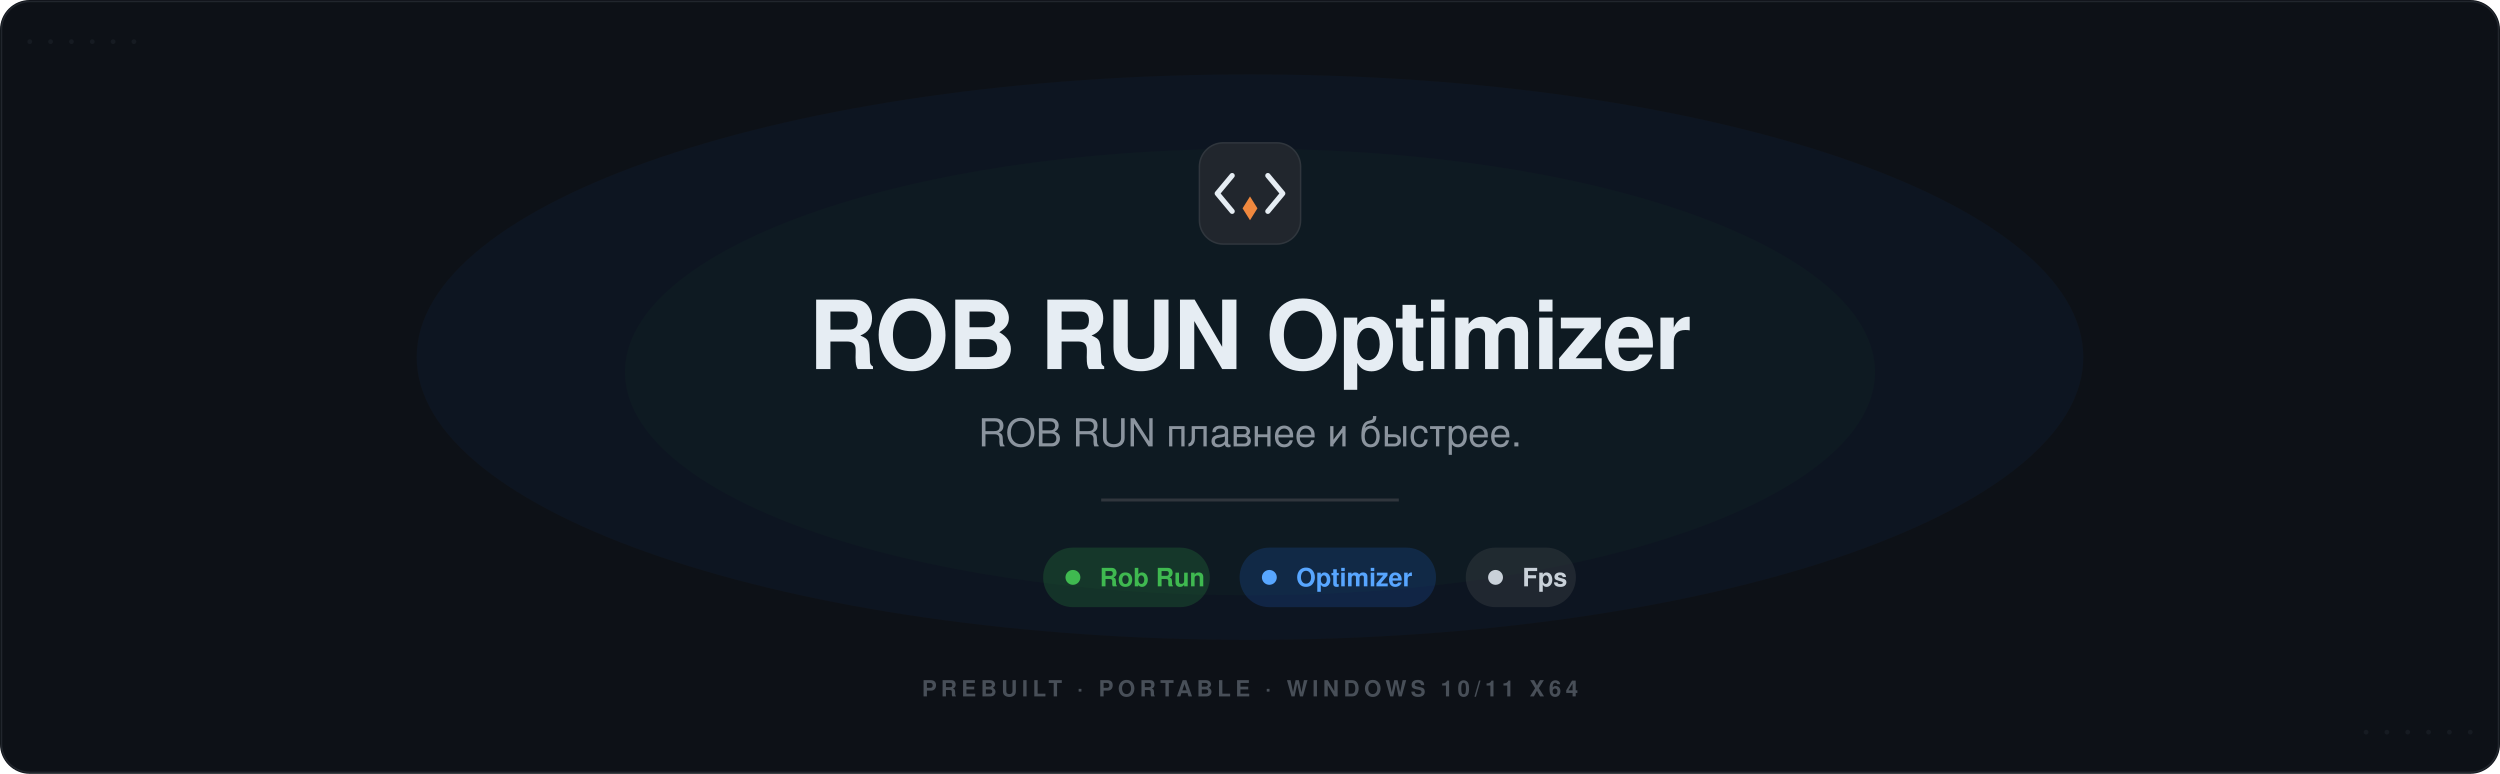
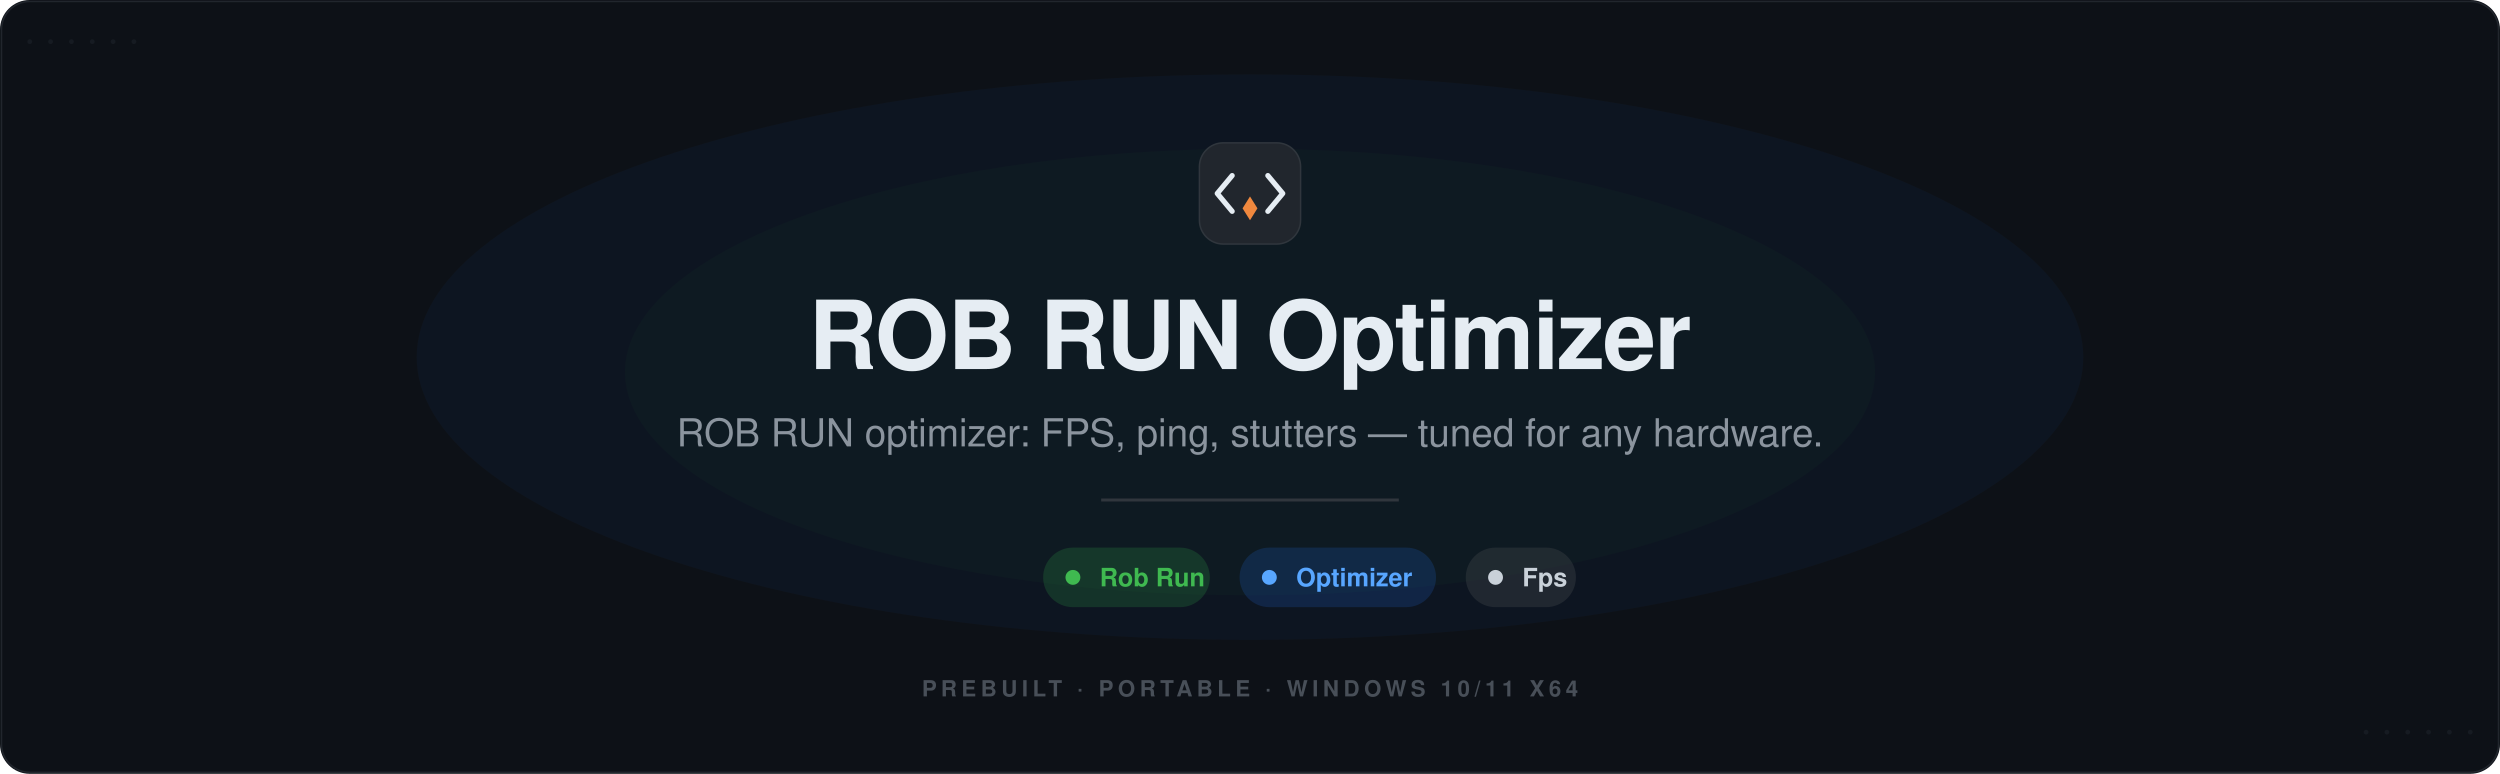
<svg xmlns="http://www.w3.org/2000/svg" width="1680" height="520" viewBox="0 0 1680 520" fill="none" font-family="Segoe UI, Helvetica, Arial, sans-serif">
  <rect width="1680" height="520" rx="20" fill="#0d1117" />
  <rect x="1" y="1" width="1678" height="518" rx="19" fill="none" stroke="#21262d" />
  <ellipse cx="840" cy="240" rx="560" ry="190" fill="#1f6feb" opacity="0.05" />
  <ellipse cx="840" cy="250" rx="420" ry="150" fill="#238636" opacity="0.05" />
  <g fill="#161b22">
    <circle cx="20" cy="28" r="1.6" />
    <circle cx="34" cy="28" r="1.6" />
    <circle cx="48" cy="28" r="1.6" />
    <circle cx="62" cy="28" r="1.6" />
    <circle cx="76" cy="28" r="1.6" />
    <circle cx="90" cy="28" r="1.6" />
    <circle cx="1660" cy="492" r="1.6" />
    <circle cx="1646" cy="492" r="1.6" />
    <circle cx="1632" cy="492" r="1.6" />
    <circle cx="1618" cy="492" r="1.6" />
    <circle cx="1604" cy="492" r="1.6" />
    <circle cx="1590" cy="492" r="1.6" />
  </g>
  <g>
    <rect x="806" y="96" width="68" height="68" rx="16" fill="#21262d" stroke="#30363d" />
    <path d="M 828 118 l -10 12 l 10 12" stroke="#e6edf3" stroke-width="3.5" stroke-linecap="round" stroke-linejoin="round" fill="none" />
    <path d="M 852 118 l 10 12 l -10 12" stroke="#e6edf3" stroke-width="3.5" stroke-linecap="round" stroke-linejoin="round" fill="none" />
    <path d="M 840 132 l 5 8 l -5 8 l -5 -8 z" fill="#f0883e" />
  </g>
  <text x="840" y="248" text-anchor="middle" fill="#e6edf3" font-size="64" font-weight="800" letter-spacing="-1">ROB RUN Optimizer</text>
-   <text x="840" y="300" text-anchor="middle" fill="#8b949e" font-size="26" font-weight="500">ROB RUN плавнее и быстрее.</text>
+   <text x="840" y="300" text-anchor="middle" fill="#8b949e" font-size="26" font-weight="500">ROB RUN optimizer: FPS, ping, stutters — tuned for any hardware.</text>
  <line x1="740" y1="336" x2="940" y2="336" stroke="#30363d" stroke-width="2" />
  <rect x="701" y="368" width="112" height="40" rx="20" fill="#2ea043" opacity="0.22" />
  <circle cx="721" cy="388" r="5" fill="#3fb950" />
  <text x="739" y="394" fill="#3fb950" font-size="17" font-weight="600">Rob Run</text>
  <rect x="833" y="368" width="132" height="40" rx="20" fill="#1f6feb" opacity="0.18" />
  <circle cx="853" cy="388" r="5" fill="#58a6ff" />
  <text x="871" y="394" fill="#58a6ff" font-size="17" font-weight="600">Optimizer</text>
  <rect x="985" y="368" width="74" height="40" rx="20" fill="#30363d" opacity="0.55" />
  <circle cx="1005" cy="388" r="5" fill="#c9d1d9" />
  <text x="1023" y="394" fill="#c9d1d9" font-size="17" font-weight="600">Fps</text>
  <text x="840" y="468" text-anchor="middle" fill="#484f58" font-size="15" font-weight="600" letter-spacing="3">PREBUILT · PORTABLE · WINDOWS 10/11 X64</text>
</svg>
